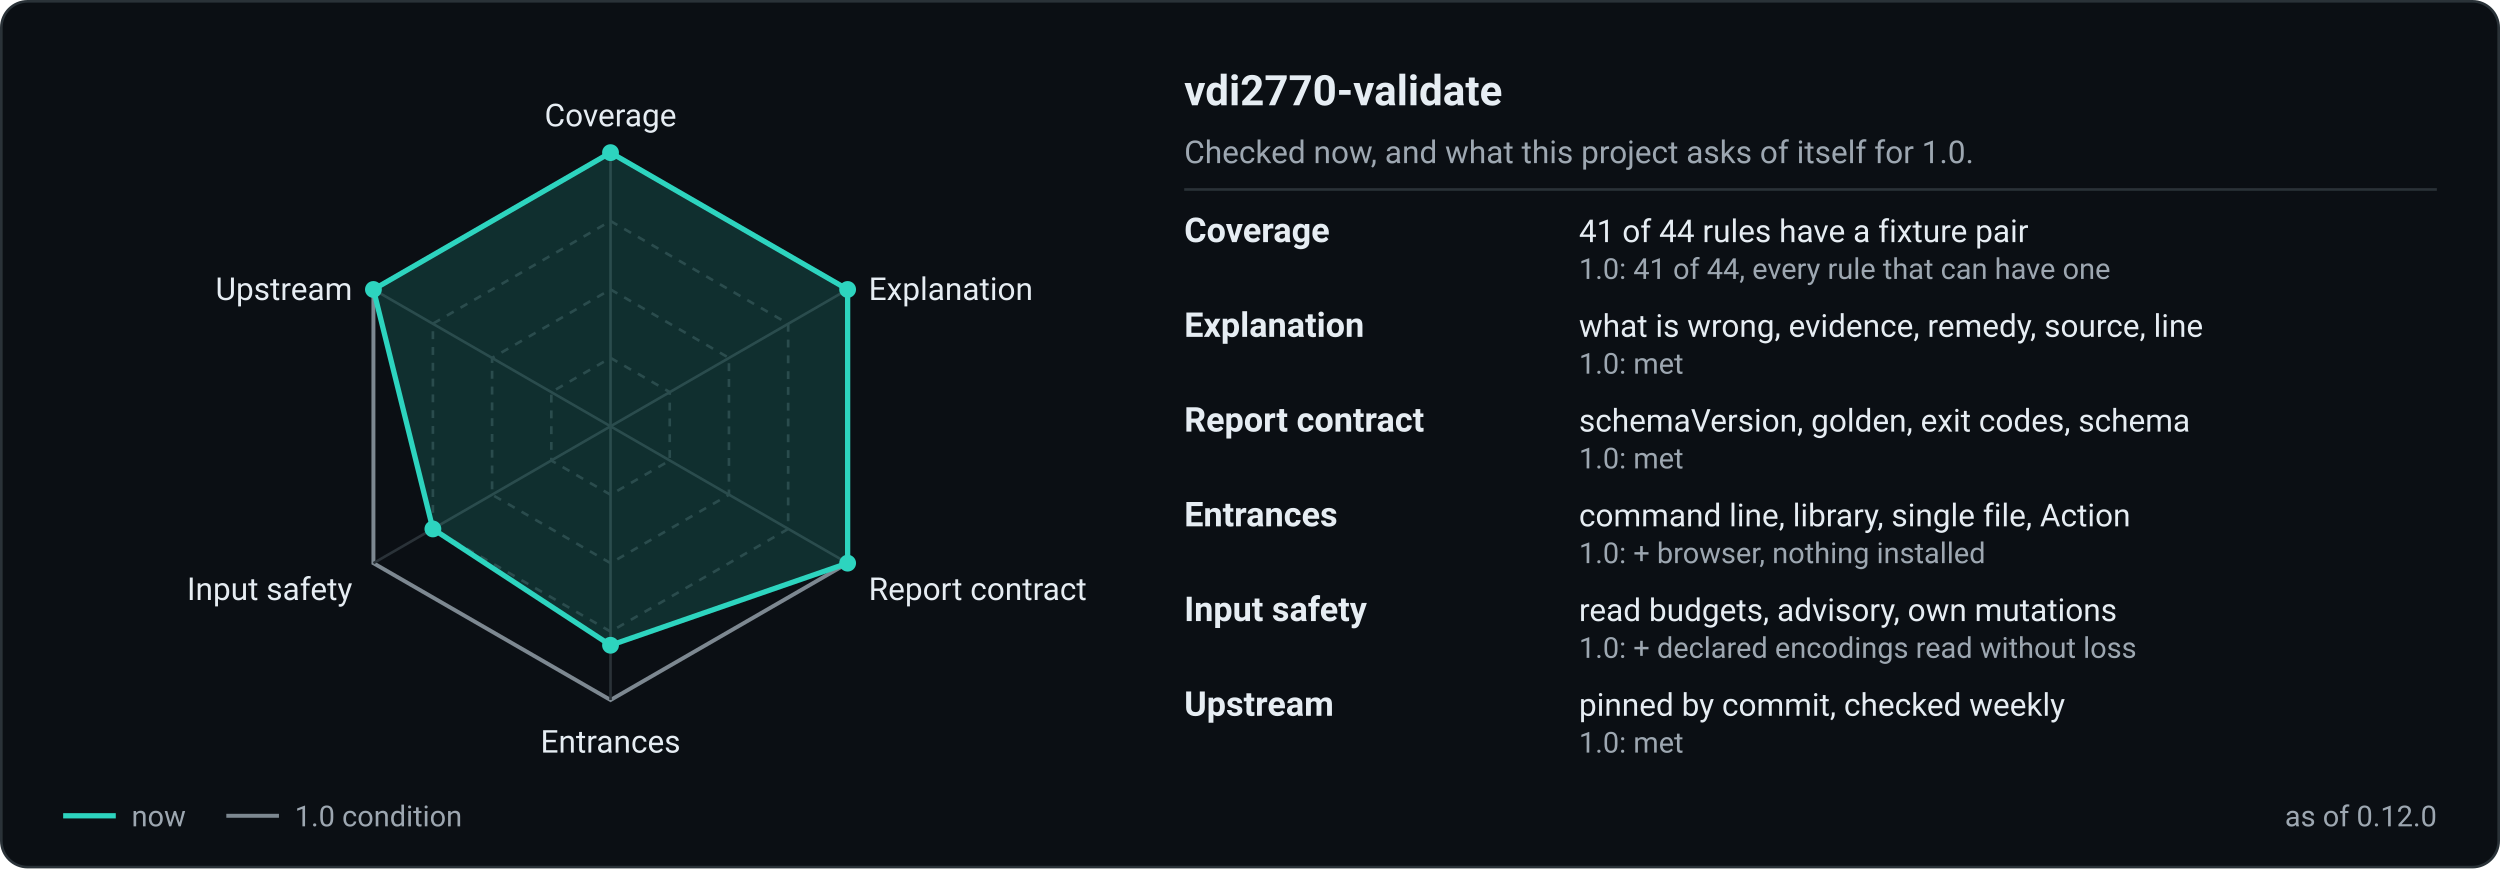
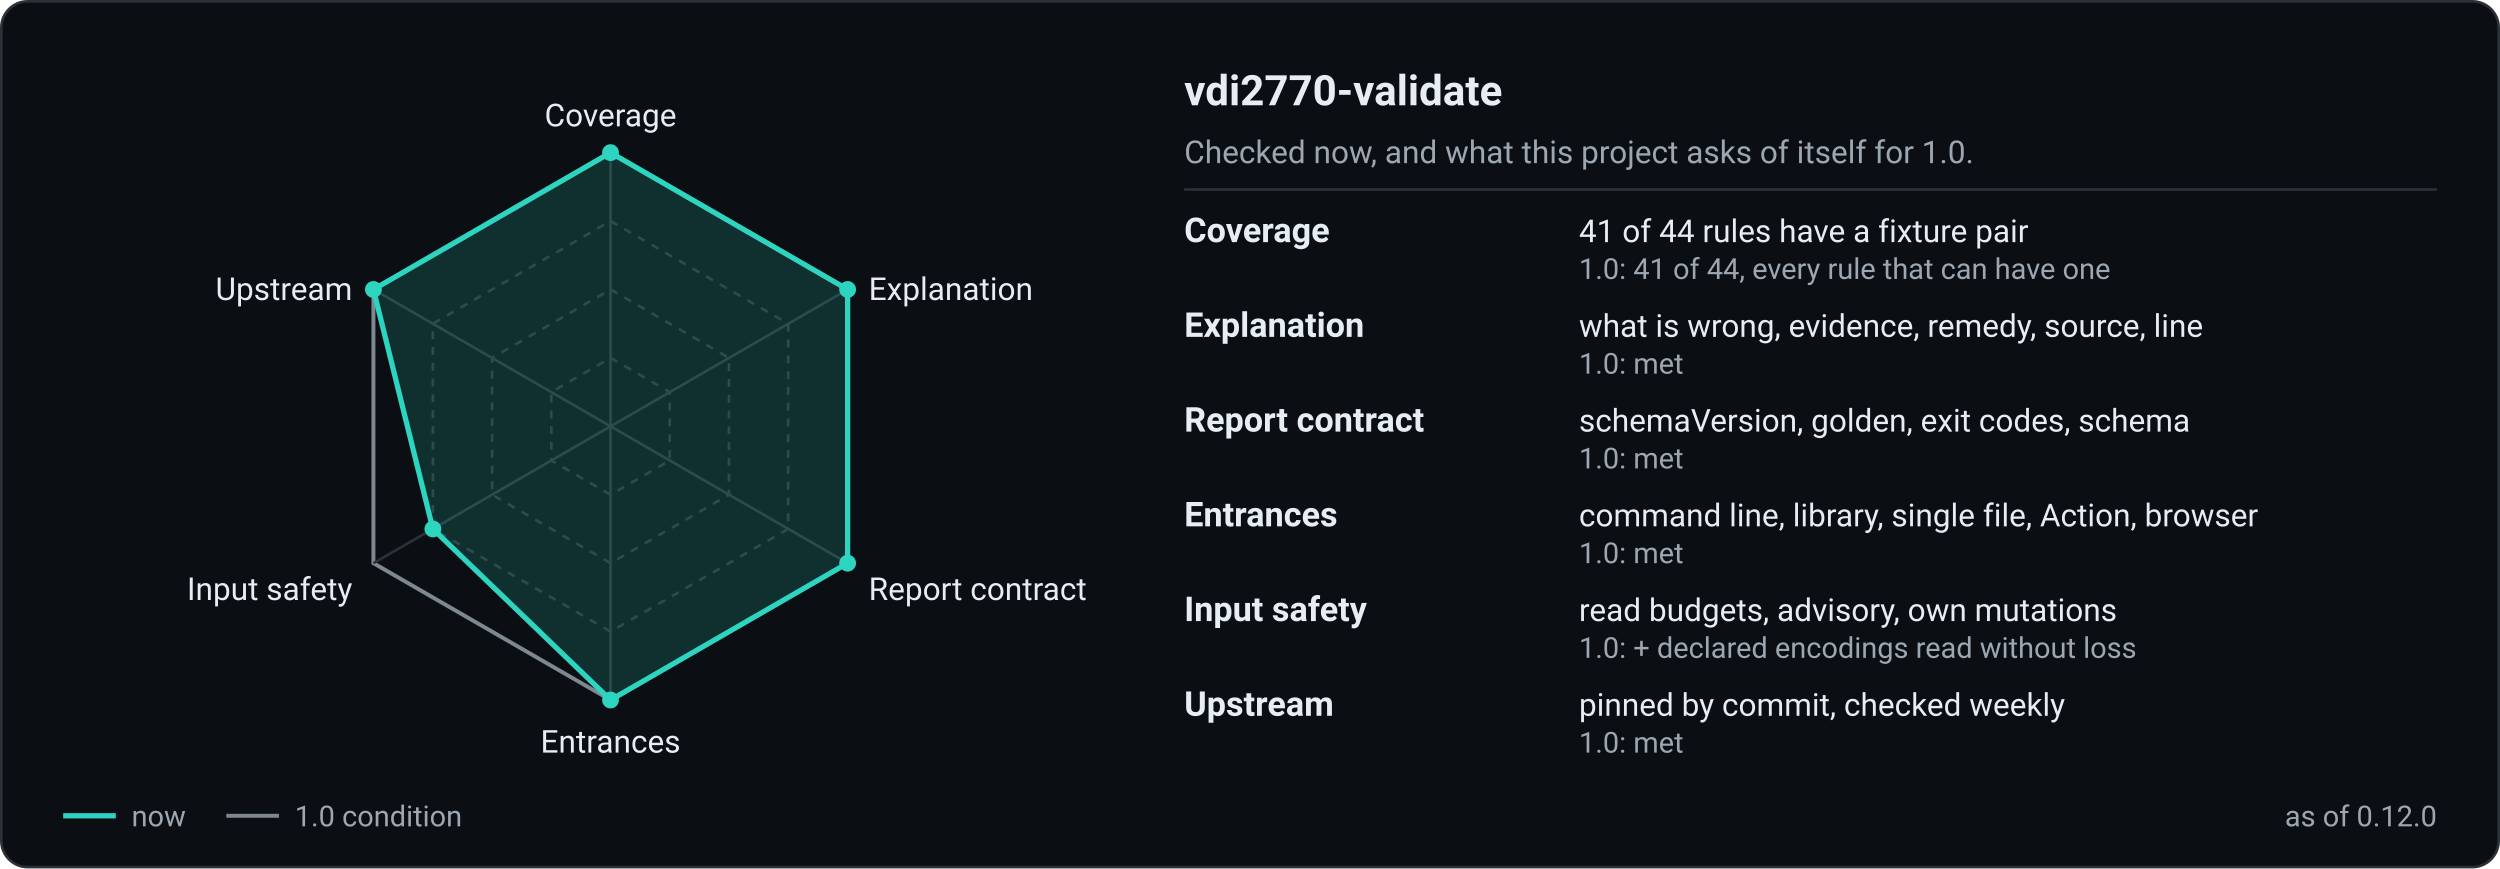
<svg xmlns="http://www.w3.org/2000/svg" width="950" height="330" viewBox="0 0 950 330" role="img" aria-labelledby="t d">
  <rect x="0.5" y="0.5" width="949" height="329" rx="10" fill="#0b0f14" stroke="#2a3238" />
  <polygon points="232.0,136.0 254.5,149.0 254.5,175.0 232.0,188.0 209.5,175.0 209.5,149.0" fill="none" stroke="#2a3238" stroke-width="1" stroke-dasharray="3 3" />
  <polygon points="232.0,110.0 277.0,136.0 277.0,188.0 232.0,214.0 187.0,188.0 187.0,136.0" fill="none" stroke="#2a3238" stroke-width="1" stroke-dasharray="3 3" />
  <polygon points="232.0,84.0 299.5,123.0 299.5,201.0 232.0,240.0 164.5,201.0 164.5,123.0" fill="none" stroke="#2a3238" stroke-width="1" stroke-dasharray="3 3" />
  <polygon points="232.0,58.0 322.1,110.0 322.1,214.0 232.0,266.0 141.9,214.0 141.9,110.0" fill="none" stroke="#7d8891" stroke-width="1.5" />
  <line x1="232" y1="162" x2="232.0" y2="58.0" stroke="#2a3238" stroke-width="1" />
  <line x1="232" y1="162" x2="322.1" y2="110.0" stroke="#2a3238" stroke-width="1" />
  <line x1="232" y1="162" x2="322.1" y2="214.0" stroke="#2a3238" stroke-width="1" />
  <line x1="232" y1="162" x2="232.0" y2="266.0" stroke="#2a3238" stroke-width="1" />
  <line x1="232" y1="162" x2="141.9" y2="214.0" stroke="#2a3238" stroke-width="1" />
  <line x1="232" y1="162" x2="141.9" y2="110.0" stroke="#2a3238" stroke-width="1" />
-   <polygon points="232.0,58.0 322.1,110.0 322.1,214.0 232.0,245.2 164.5,201.0 141.9,110.0" fill="#2dd4bf" fill-opacity="0.16" stroke="#2dd4bf" stroke-width="2" stroke-linejoin="round" />
+   <polygon points="232.0,58.0 322.1,110.0 322.1,214.0 232.0,266.0 164.5,201.0 141.9,110.0" fill="#2dd4bf" fill-opacity="0.16" stroke="#2dd4bf" stroke-width="2" stroke-linejoin="round" />
  <circle cx="232.0" cy="58.0" r="3.2" fill="#2dd4bf" />
  <circle cx="322.1" cy="110.0" r="3.2" fill="#2dd4bf" />
  <circle cx="322.1" cy="214.0" r="3.2" fill="#2dd4bf" />
-   <circle cx="232.0" cy="245.2" r="3.2" fill="#2dd4bf" />
+   <circle cx="232.0" cy="266.0" r="3.2" fill="#2dd4bf" />
  <circle cx="164.5" cy="201.0" r="3.2" fill="#2dd4bf" />
  <circle cx="141.9" cy="110.0" r="3.2" fill="#2dd4bf" />
  <text x="232.0" y="48.0" text-anchor="middle" font-family="-apple-system, 'Segoe UI', Roboto, 'Helvetica Neue', Arial, sans-serif" font-size="12" fill="#e6edf3">Coverage</text>
  <text x="330.1" y="114.0" text-anchor="start" font-family="-apple-system, 'Segoe UI', Roboto, 'Helvetica Neue', Arial, sans-serif" font-size="12" fill="#e6edf3">Explanation</text>
  <text x="330.1" y="228.0" text-anchor="start" font-family="-apple-system, 'Segoe UI', Roboto, 'Helvetica Neue', Arial, sans-serif" font-size="12" fill="#e6edf3">Report contract</text>
  <text x="232.0" y="286.0" text-anchor="middle" font-family="-apple-system, 'Segoe UI', Roboto, 'Helvetica Neue', Arial, sans-serif" font-size="12" fill="#e6edf3">Entrances</text>
  <text x="133.9" y="228.0" text-anchor="end" font-family="-apple-system, 'Segoe UI', Roboto, 'Helvetica Neue', Arial, sans-serif" font-size="12" fill="#e6edf3">Input safety</text>
  <text x="133.9" y="114.0" text-anchor="end" font-family="-apple-system, 'Segoe UI', Roboto, 'Helvetica Neue', Arial, sans-serif" font-size="12" fill="#e6edf3">Upstream</text>
  <line x1="24" y1="310" x2="44" y2="310" stroke="#2dd4bf" stroke-width="2" />
  <text x="50" y="314" font-family="-apple-system, 'Segoe UI', Roboto, 'Helvetica Neue', Arial, sans-serif" font-size="11" fill="#9da7b1">now</text>
  <line x1="86" y1="310" x2="106" y2="310" stroke="#7d8891" stroke-width="1.5" />
  <text x="112" y="314" font-family="-apple-system, 'Segoe UI', Roboto, 'Helvetica Neue', Arial, sans-serif" font-size="11" fill="#9da7b1">1.0 condition</text>
  <text x="926" y="314" text-anchor="end" font-family="-apple-system, 'Segoe UI', Roboto, 'Helvetica Neue', Arial, sans-serif" font-size="11" fill="#9da7b1">as of 0.12.0</text>
  <text x="450" y="40" font-family="-apple-system, 'Segoe UI', Roboto, 'Helvetica Neue', Arial, sans-serif" font-size="16" font-weight="600" fill="#e6edf3">vdi2770-validate</text>
  <text x="450" y="62" font-family="-apple-system, 'Segoe UI', Roboto, 'Helvetica Neue', Arial, sans-serif" font-size="12" fill="#9da7b1">Checked now, and what this project asks of itself for 1.0.</text>
  <line x1="450" y1="72" x2="926" y2="72" stroke="#2a3238" />
  <text x="450" y="92" font-family="-apple-system, 'Segoe UI', Roboto, 'Helvetica Neue', Arial, sans-serif" font-size="13" font-weight="600" fill="#e6edf3">Coverage</text>
  <text x="600" y="92" font-family="-apple-system, 'Segoe UI', Roboto, 'Helvetica Neue', Arial, sans-serif" font-size="12" fill="#e6edf3">41 of 44 rules have a fixture pair</text>
  <text x="600" y="106" font-family="-apple-system, 'Segoe UI', Roboto, 'Helvetica Neue', Arial, sans-serif" font-size="11" fill="#9da7b1">1.0: 41 of 44, every rule that can have one</text>
  <text x="450" y="128" font-family="-apple-system, 'Segoe UI', Roboto, 'Helvetica Neue', Arial, sans-serif" font-size="13" font-weight="600" fill="#e6edf3">Explanation</text>
  <text x="600" y="128" font-family="-apple-system, 'Segoe UI', Roboto, 'Helvetica Neue', Arial, sans-serif" font-size="12" fill="#e6edf3">what is wrong, evidence, remedy, source, line</text>
  <text x="600" y="142" font-family="-apple-system, 'Segoe UI', Roboto, 'Helvetica Neue', Arial, sans-serif" font-size="11" fill="#9da7b1">1.0: met</text>
  <text x="450" y="164" font-family="-apple-system, 'Segoe UI', Roboto, 'Helvetica Neue', Arial, sans-serif" font-size="13" font-weight="600" fill="#e6edf3">Report contract</text>
  <text x="600" y="164" font-family="-apple-system, 'Segoe UI', Roboto, 'Helvetica Neue', Arial, sans-serif" font-size="12" fill="#e6edf3">schemaVersion, golden, exit codes, schema</text>
  <text x="600" y="178" font-family="-apple-system, 'Segoe UI', Roboto, 'Helvetica Neue', Arial, sans-serif" font-size="11" fill="#9da7b1">1.0: met</text>
  <text x="450" y="200" font-family="-apple-system, 'Segoe UI', Roboto, 'Helvetica Neue', Arial, sans-serif" font-size="13" font-weight="600" fill="#e6edf3">Entrances</text>
-   <text x="600" y="200" font-family="-apple-system, 'Segoe UI', Roboto, 'Helvetica Neue', Arial, sans-serif" font-size="12" fill="#e6edf3">command line, library, single file, Action</text>
-   <text x="600" y="214" font-family="-apple-system, 'Segoe UI', Roboto, 'Helvetica Neue', Arial, sans-serif" font-size="11" fill="#9da7b1">1.0: + browser, nothing installed</text>
+   <text x="600" y="200" font-family="-apple-system, 'Segoe UI', Roboto, 'Helvetica Neue', Arial, sans-serif" font-size="12" fill="#e6edf3">command line, library, single file, Action, browser</text>
+   <text x="600" y="214" font-family="-apple-system, 'Segoe UI', Roboto, 'Helvetica Neue', Arial, sans-serif" font-size="11" fill="#9da7b1">1.0: met</text>
  <text x="450" y="236" font-family="-apple-system, 'Segoe UI', Roboto, 'Helvetica Neue', Arial, sans-serif" font-size="13" font-weight="600" fill="#e6edf3">Input safety</text>
  <text x="600" y="236" font-family="-apple-system, 'Segoe UI', Roboto, 'Helvetica Neue', Arial, sans-serif" font-size="12" fill="#e6edf3">read budgets, advisory, own mutations</text>
  <text x="600" y="250" font-family="-apple-system, 'Segoe UI', Roboto, 'Helvetica Neue', Arial, sans-serif" font-size="11" fill="#9da7b1">1.0: + declared encodings read without loss</text>
  <text x="450" y="272" font-family="-apple-system, 'Segoe UI', Roboto, 'Helvetica Neue', Arial, sans-serif" font-size="13" font-weight="600" fill="#e6edf3">Upstream</text>
  <text x="600" y="272" font-family="-apple-system, 'Segoe UI', Roboto, 'Helvetica Neue', Arial, sans-serif" font-size="12" fill="#e6edf3">pinned by commit, checked weekly</text>
  <text x="600" y="286" font-family="-apple-system, 'Segoe UI', Roboto, 'Helvetica Neue', Arial, sans-serif" font-size="11" fill="#9da7b1">1.0: met</text>
</svg>
